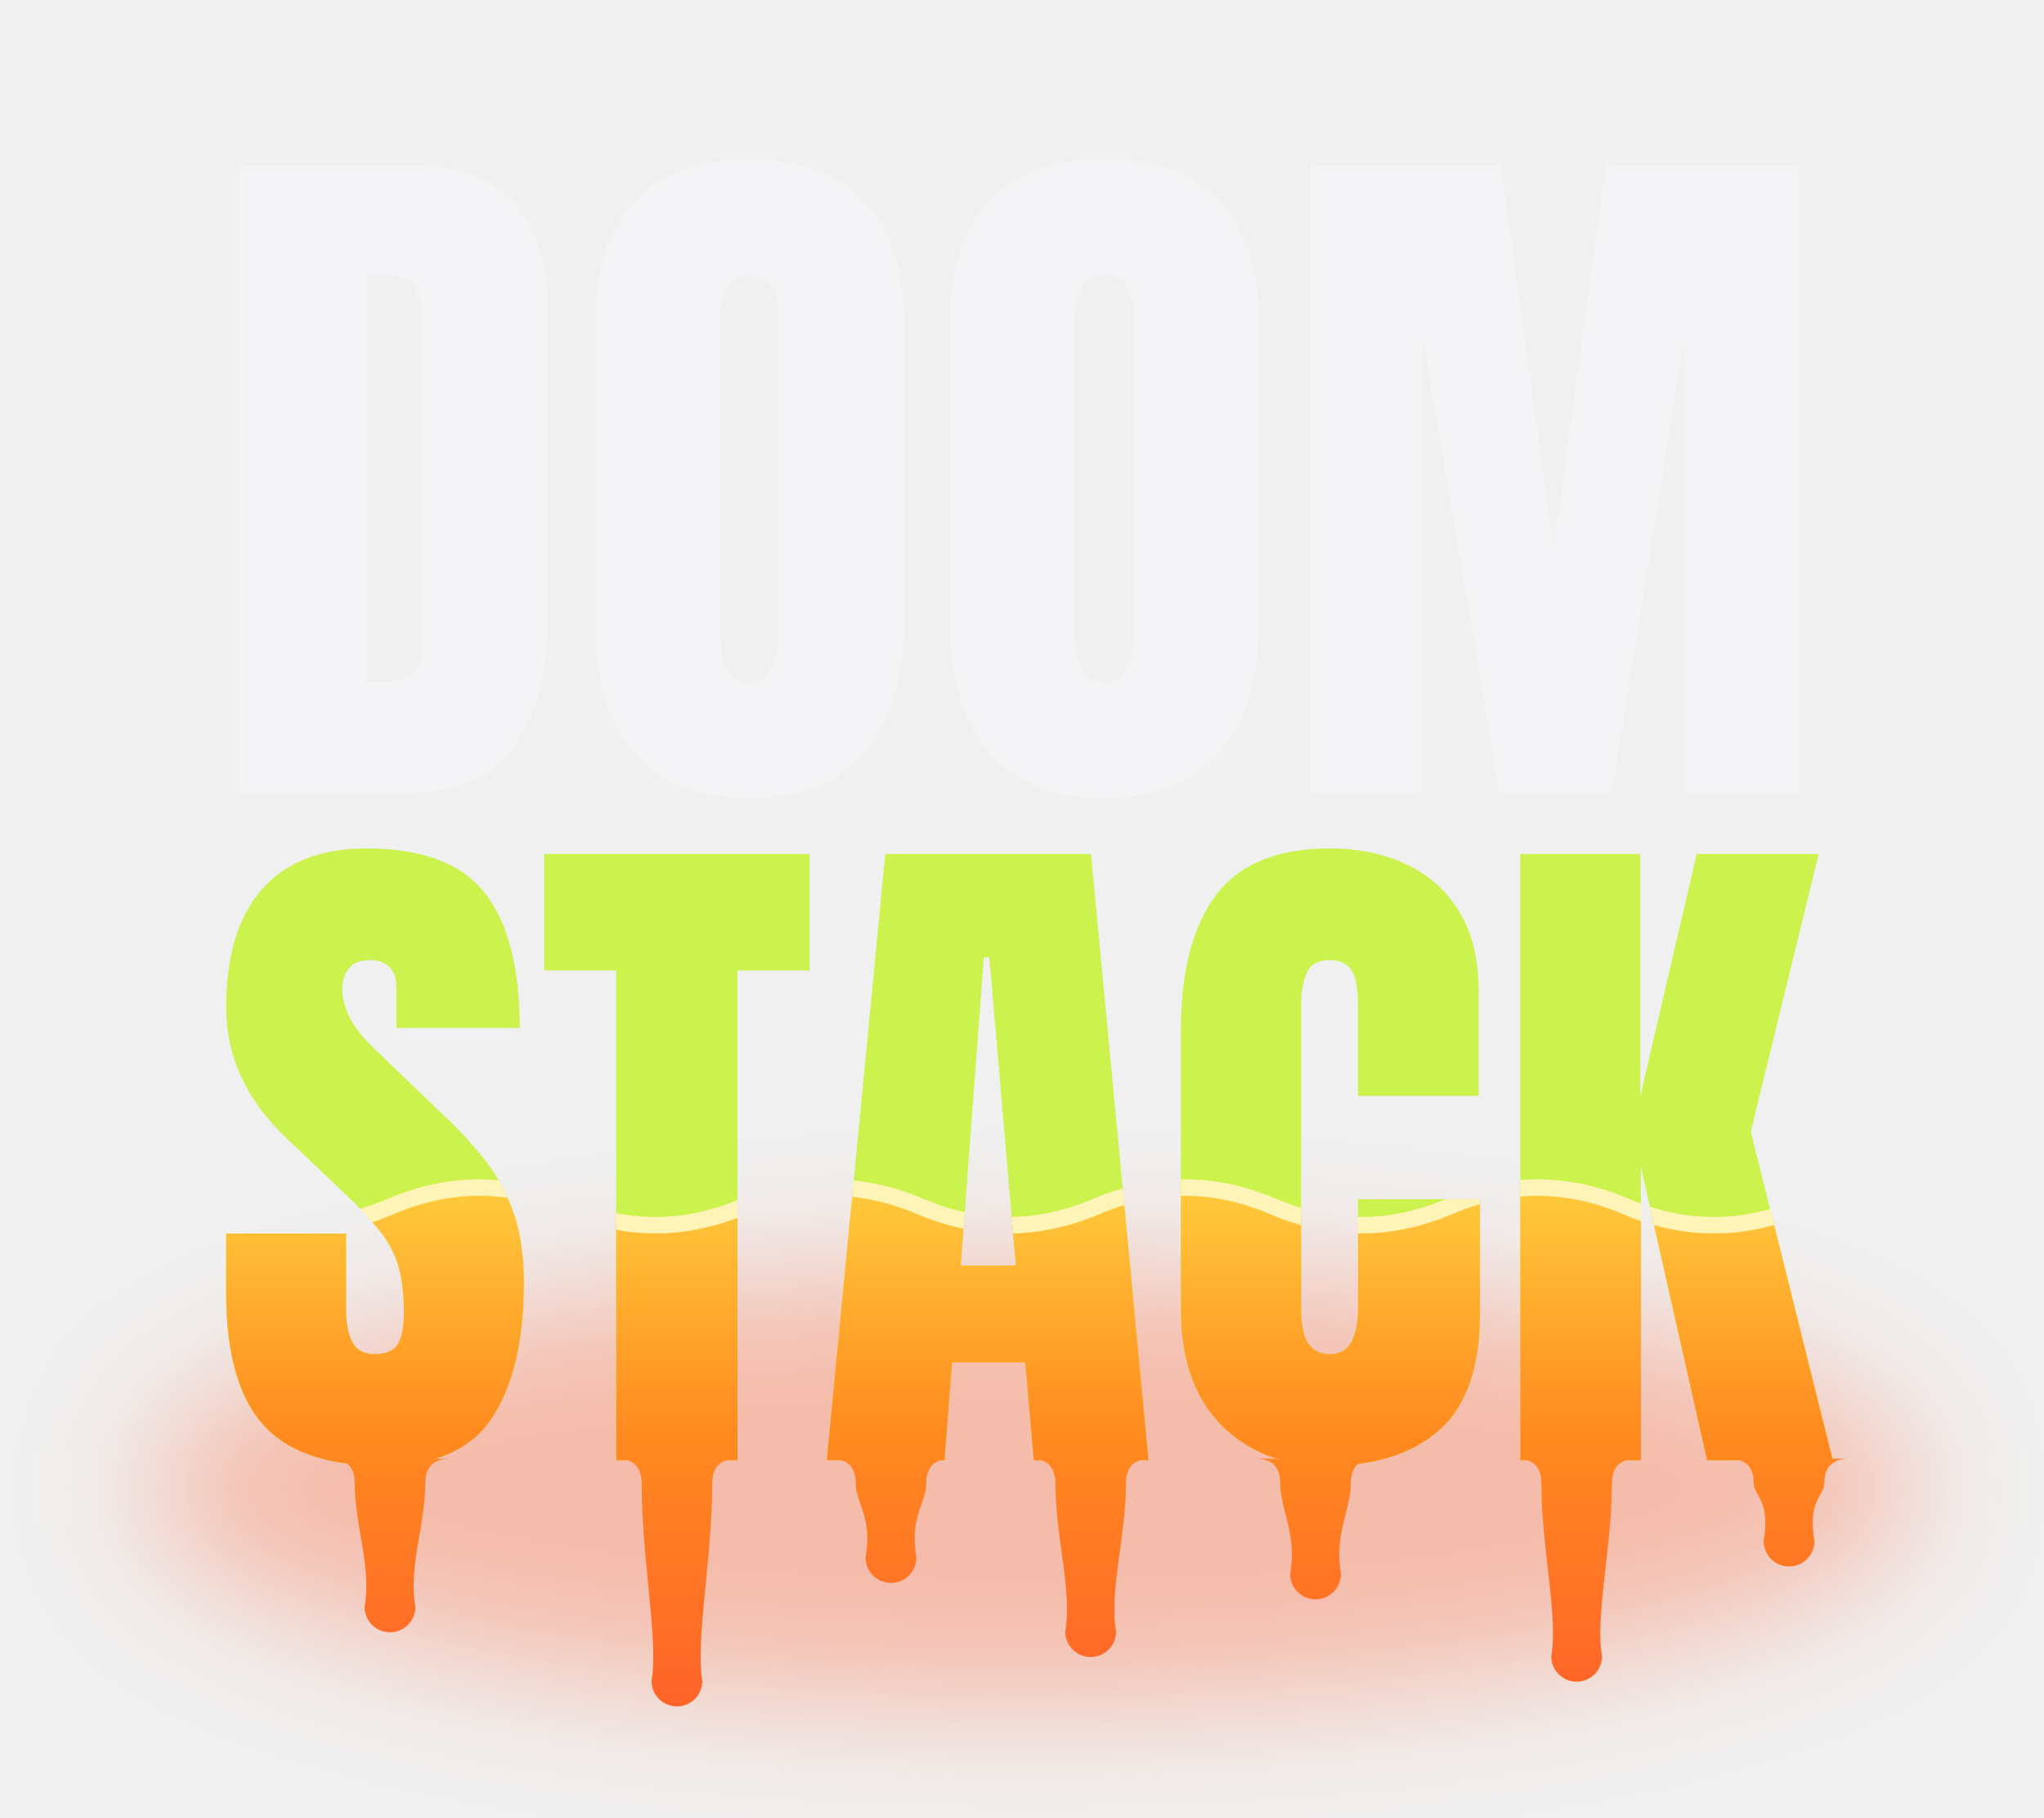
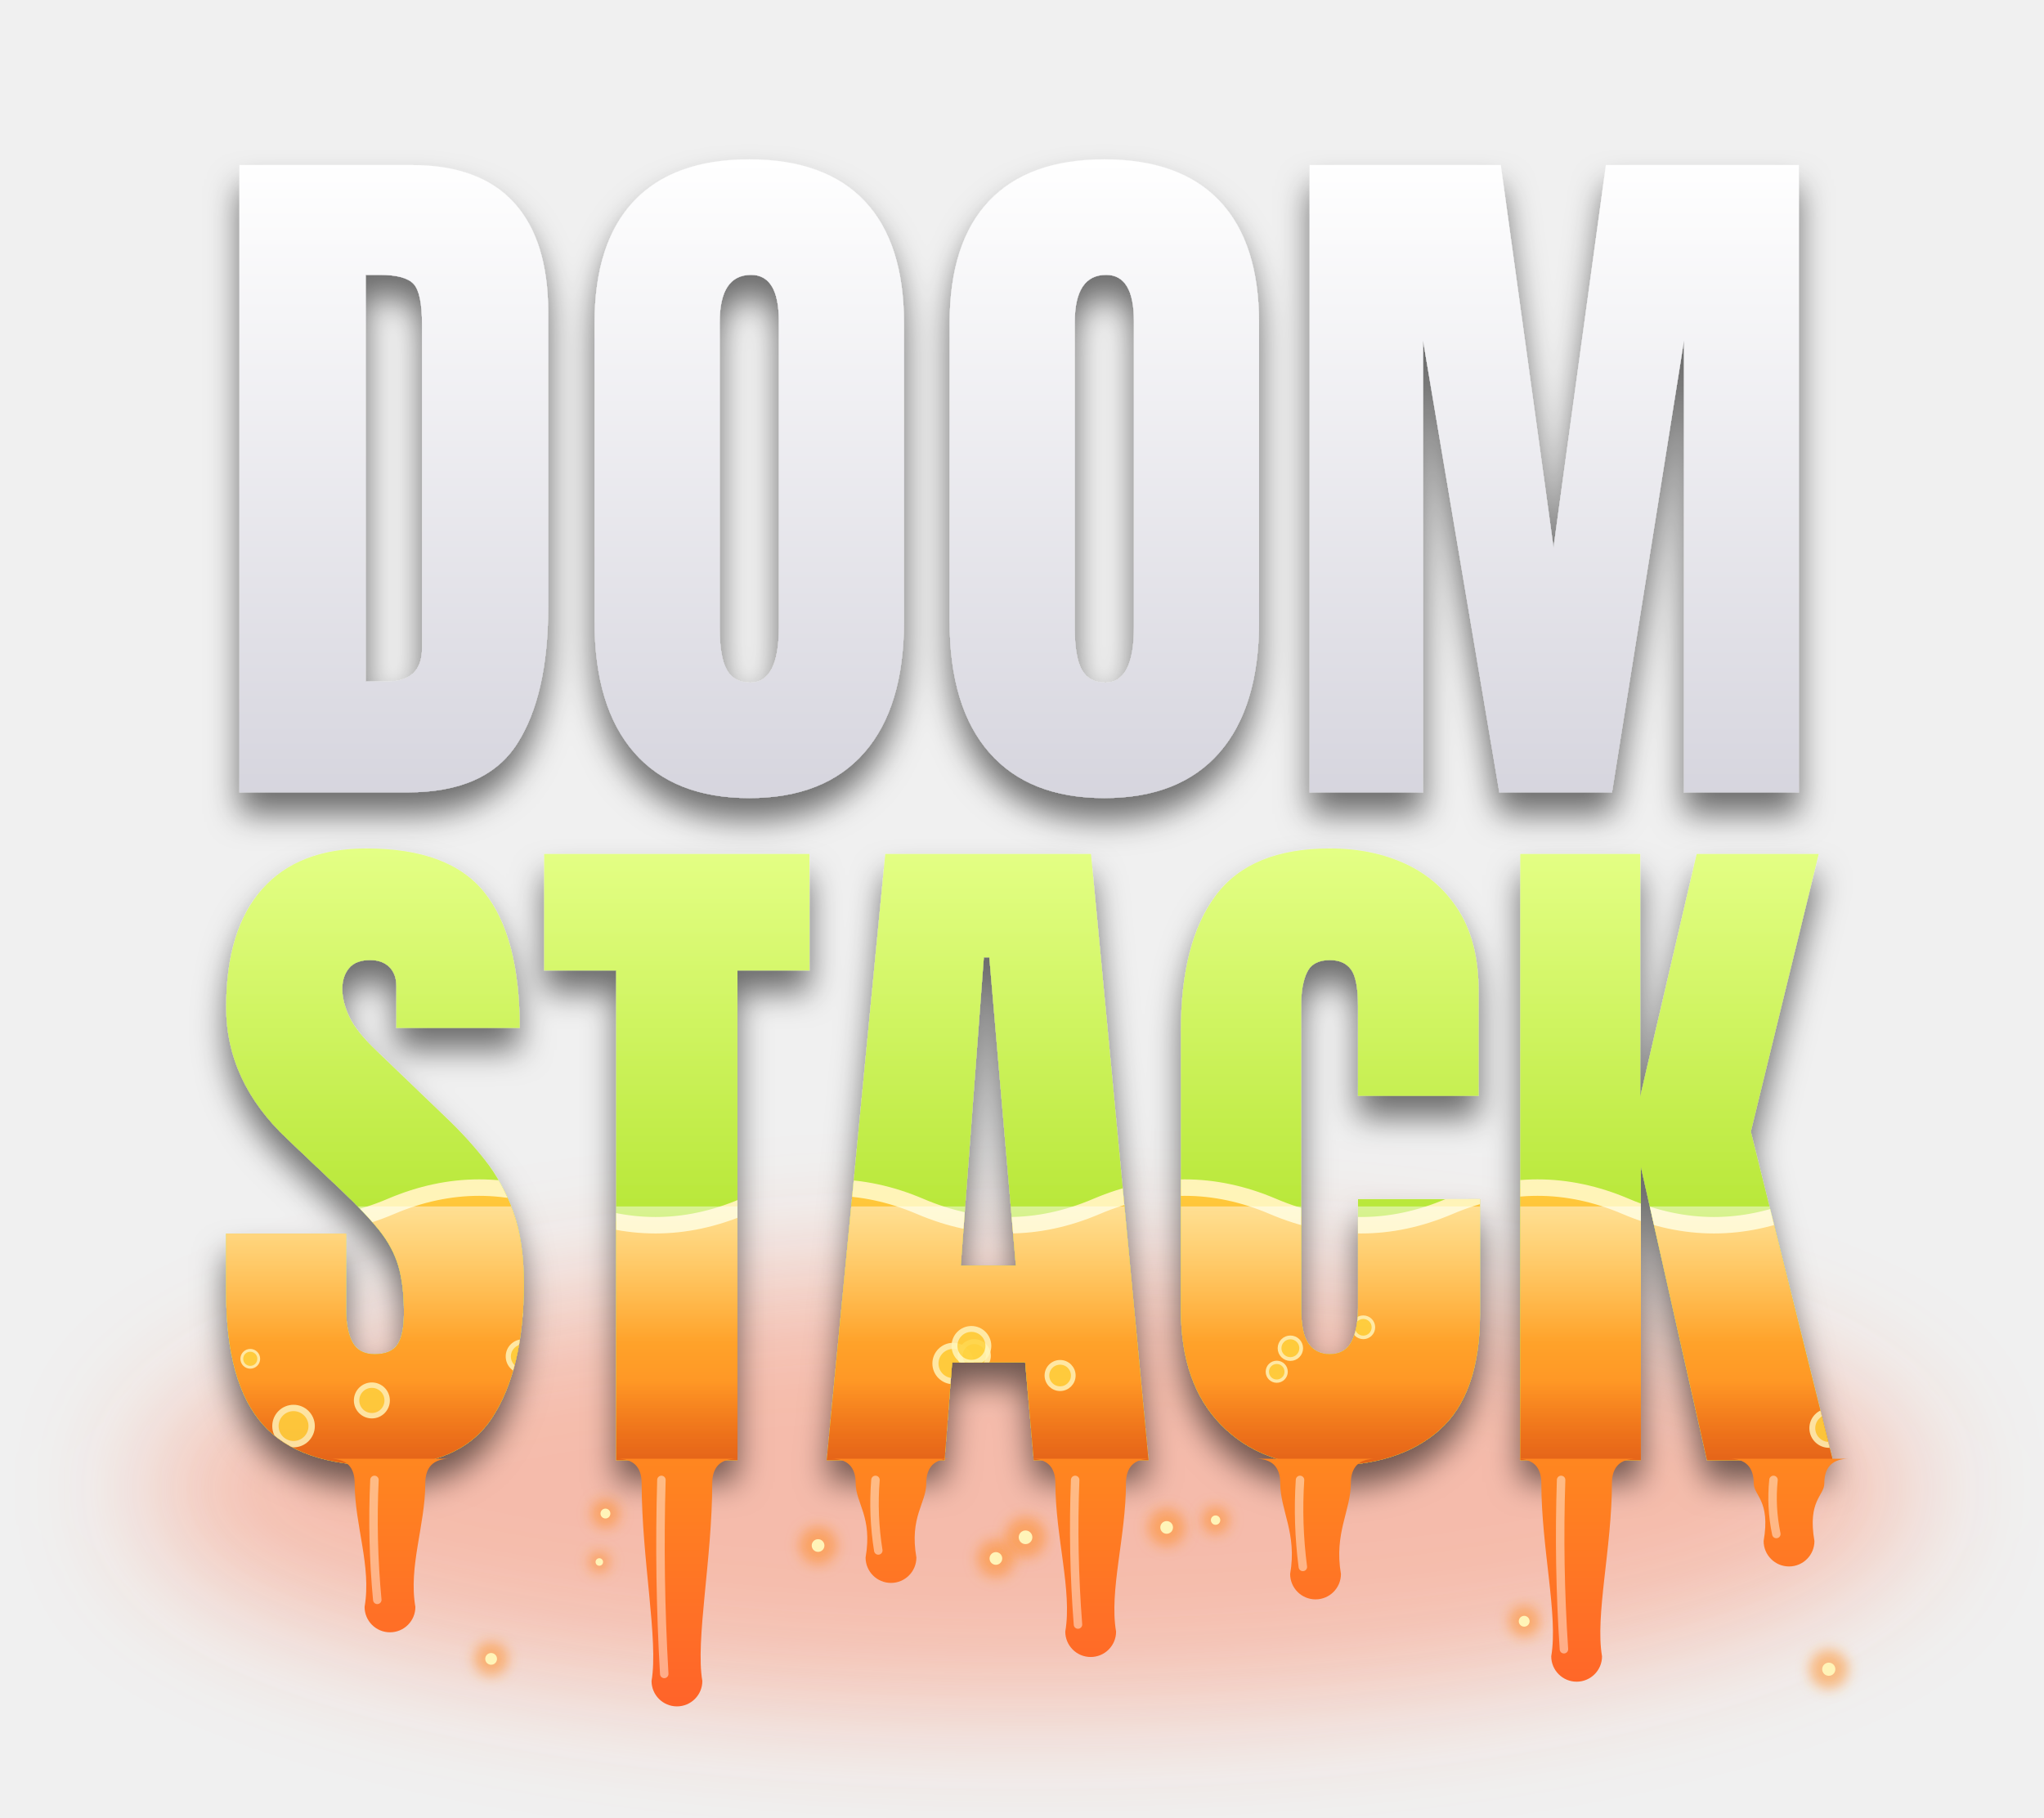
<svg xmlns="http://www.w3.org/2000/svg" width="869" height="773" viewBox="0 0 869 773">
  <defs>
    <clipPath id="stackClip">
      <path d="M162.656 623.285Q127.354 623.285 111.753 605.707Q96.152 588.129 96.152 549.75V524.555H147.129V556.782Q147.129 565.717 149.839 570.771Q152.549 575.825 159.287 575.825Q166.318 575.825 169.028 571.723Q171.738 567.621 171.738 558.246Q171.738 546.381 169.395 538.398Q167.051 530.414 161.265 523.163Q155.479 515.912 145.225 506.244L122.08 484.272Q96.152 459.809 96.152 428.315Q96.152 395.356 111.46 378.071Q126.768 360.785 155.771 360.785Q191.221 360.785 206.089 379.682Q220.957 398.578 220.957 437.104H168.516V419.379Q168.516 414.106 165.513 411.176Q162.51 408.246 157.383 408.246Q151.23 408.246 148.374 411.689Q145.518 415.131 145.518 420.551Q145.518 425.971 148.447 432.27Q151.377 438.569 160.02 446.772L189.756 475.336Q198.691 483.832 206.162 493.281Q213.633 502.729 218.174 515.253Q222.715 527.778 222.715 545.795Q222.715 582.123 209.312 602.704Q195.908 623.285 162.656 623.285Z M261.973 620.942V412.641H231.357V363.129H344.15V412.641H313.535V620.942Z M351.475 620.942 376.377 363.129H463.828L488.291 620.942H439.512L435.85 579.34H404.795L401.572 620.942ZM408.457 538.178H431.895L420.615 407.075H418.271Z M564.17 623.285Q536.191 623.285 519.126 605.854Q502.061 588.422 502.061 557.075V438.129Q502.061 400.629 516.929 380.707Q531.797 360.785 565.342 360.785Q583.652 360.785 597.935 367.524Q612.217 374.262 620.42 387.665Q628.623 401.069 628.623 421.43V465.961H577.354V427.875Q577.354 416.303 574.424 412.275Q571.494 408.246 565.342 408.246Q558.164 408.246 555.674 413.447Q553.184 418.647 553.184 427.289V556.342Q553.184 567.035 556.333 571.43Q559.482 575.825 565.342 575.825Q571.934 575.825 574.644 570.405Q577.354 564.985 577.354 556.342V509.907H629.209V558.686Q629.209 592.67 612.07 607.978Q594.932 623.285 564.17 623.285Z M646.348 620.942V363.129H697.324V466.401L721.348 363.129H773.203L744.346 481.196L779.209 620.942H725.742L697.617 496.137V620.942Z" />
    </clipPath>
    <clipPath id="doomClip">
      <path d="M101.822 336.942V70.194H175.177Q203.974 70.194 218.524 86.184Q233.074 102.173 233.074 132.94V257.827Q233.074 295.717 219.812 316.329Q206.551 336.942 173.359 336.942ZM155.474 289.806H164.72Q179.421 289.806 179.421 275.559V137.942Q179.421 124.604 175.859 120.74Q172.298 116.875 161.385 116.875H155.474Z M318.554 339.367Q286.575 339.367 269.676 320.043Q252.777 300.719 252.777 264.192V137.487Q252.777 103.234 269.524 85.502Q286.272 67.769 318.554 67.769Q350.837 67.769 367.584 85.502Q384.332 103.234 384.332 137.487V264.192Q384.332 300.719 367.433 320.043Q350.534 339.367 318.554 339.367ZM319.009 290.261Q331.134 290.261 331.134 266.769V136.578Q331.134 116.875 319.312 116.875Q305.975 116.875 305.975 137.032V267.072Q305.975 279.5 309.006 284.88Q312.037 290.261 319.009 290.261Z M469.509 339.367Q437.53 339.367 420.631 320.043Q403.732 300.719 403.732 264.192V137.487Q403.732 103.234 420.479 85.502Q437.227 67.769 469.509 67.769Q501.792 67.769 518.539 85.502Q535.287 103.234 535.287 137.487V264.192Q535.287 300.719 518.388 320.043Q501.489 339.367 469.509 339.367ZM469.964 290.261Q482.089 290.261 482.089 266.769V136.578Q482.089 116.875 470.267 116.875Q456.93 116.875 456.93 137.032V267.072Q456.93 279.5 459.961 284.88Q462.992 290.261 469.964 290.261Z M556.809 336.942V70.194H638.045L660.476 232.819L682.756 70.194H764.75V336.942H715.948V144.762L685.332 336.942H637.439L605.005 144.762V336.942Z" />
    </clipPath>
    <linearGradient id="lavaU" gradientUnits="userSpaceOnUse" x1="0" y1="493" x2="0" y2="753">
      <stop offset="0" stop-color="#ffd23f" />
      <stop offset="0.45" stop-color="#ff8a1f" />
      <stop offset="1" stop-color="#ff5a2c" />
    </linearGradient>
    <filter id="blur" x="-50%" y="-50%" width="200%" height="200%">
      <feGaussianBlur stdDeviation="28" />
    </filter>
+     <linearGradient id="doomFill" gradientUnits="userSpaceOnUse" x1="0" y1="68" x2="0" y2="339">
+       <stop offset="0" stop-color="#ffffff" />
+       <stop offset="1" stop-color="#d6d5de" />
+     </linearGradient>
+     <linearGradient id="stackFill" gradientUnits="userSpaceOnUse" x1="0" y1="361" x2="0" y2="513">
+       <stop offset="0" stop-color="#e4ff85" />
+       <stop offset="1" stop-color="#b9e83a" />
+     </linearGradient>
+     <linearGradient id="gloss" gradientUnits="userSpaceOnUse" x1="0" y1="513" x2="0" y2="571">
+       <stop offset="0" stop-color="#fff" stop-opacity="0.45" />
+       <stop offset="1" stop-color="#fff" stop-opacity="0" />
+     </linearGradient>
+     <filter id="depth" x="-10%" y="-10%" width="120%" height="140%">
+       <feDropShadow dx="0" dy="9.2" stdDeviation="6.6" flood-color="#000" flood-opacity="0.55" />
+     </filter>
+     <linearGradient id="crust" gradientUnits="userSpaceOnUse" x1="0" y1="587" x2="0" y2="623">
+       <stop offset="0" stop-color="#c2360f" stop-opacity="0" />
+       <stop offset="1" stop-color="#c2360f" stop-opacity="0.45" />
+     </linearGradient>
+     <filter id="spark" x="-100%" y="-100%" width="300%" height="300%">
+       <feGaussianBlur stdDeviation="2.5" />
+     </filter>
    <radialGradient id="gemGlow">
      <stop offset="0" stop-color="#7fe8ff" stop-opacity="0.55" />
      <stop offset="1" stop-color="#7fe8ff" stop-opacity="0" />
    </radialGradient>
  </defs>
  <ellipse cx="438" cy="633" rx="376" ry="92" fill="#ff5a2c" opacity="0.35" filter="url(#blur)" />
-   <path d="M101.822 336.942V70.194H175.177Q203.974 70.194 218.524 86.184Q233.074 102.173 233.074 132.94V257.827Q233.074 295.717 219.812 316.329Q206.551 336.942 173.359 336.942ZM155.474 289.806H164.72Q179.421 289.806 179.421 275.559V137.942Q179.421 124.604 175.859 120.74Q172.298 116.875 161.385 116.875H155.474Z M318.554 339.367Q286.575 339.367 269.676 320.043Q252.777 300.719 252.777 264.192V137.487Q252.777 103.234 269.524 85.502Q286.272 67.769 318.554 67.769Q350.837 67.769 367.584 85.502Q384.332 103.234 384.332 137.487V264.192Q384.332 300.719 367.433 320.043Q350.534 339.367 318.554 339.367ZM319.009 290.261Q331.134 290.261 331.134 266.769V136.578Q331.134 116.875 319.312 116.875Q305.975 116.875 305.975 137.032V267.072Q305.975 279.5 309.006 284.88Q312.037 290.261 319.009 290.261Z M469.509 339.367Q437.53 339.367 420.631 320.043Q403.732 300.719 403.732 264.192V137.487Q403.732 103.234 420.479 85.502Q437.227 67.769 469.509 67.769Q501.792 67.769 518.539 85.502Q535.287 103.234 535.287 137.487V264.192Q535.287 300.719 518.388 320.043Q501.489 339.367 469.509 339.367ZM469.964 290.261Q482.089 290.261 482.089 266.769V136.578Q482.089 116.875 470.267 116.875Q456.93 116.875 456.93 137.032V267.072Q456.93 279.5 459.961 284.88Q462.992 290.261 469.964 290.261Z M556.809 336.942V70.194H638.045L660.476 232.819L682.756 70.194H764.75V336.942H715.948V144.762L685.332 336.942H637.439L605.005 144.762V336.942Z" fill="#f4f4f6" />
-   <path d="M162.656 623.285Q127.354 623.285 111.753 605.707Q96.152 588.129 96.152 549.75V524.555H147.129V556.782Q147.129 565.717 149.839 570.771Q152.549 575.825 159.287 575.825Q166.318 575.825 169.028 571.723Q171.738 567.621 171.738 558.246Q171.738 546.381 169.395 538.398Q167.051 530.414 161.265 523.163Q155.479 515.912 145.225 506.244L122.08 484.272Q96.152 459.809 96.152 428.315Q96.152 395.356 111.46 378.071Q126.768 360.785 155.771 360.785Q191.221 360.785 206.089 379.682Q220.957 398.578 220.957 437.104H168.516V419.379Q168.516 414.106 165.513 411.176Q162.51 408.246 157.383 408.246Q151.23 408.246 148.374 411.689Q145.518 415.131 145.518 420.551Q145.518 425.971 148.447 432.27Q151.377 438.569 160.02 446.772L189.756 475.336Q198.691 483.832 206.162 493.281Q213.633 502.729 218.174 515.253Q222.715 527.778 222.715 545.795Q222.715 582.123 209.312 602.704Q195.908 623.285 162.656 623.285Z M261.973 620.942V412.641H231.357V363.129H344.15V412.641H313.535V620.942Z M351.475 620.942 376.377 363.129H463.828L488.291 620.942H439.512L435.85 579.34H404.795L401.572 620.942ZM408.457 538.178H431.895L420.615 407.075H418.271Z M564.17 623.285Q536.191 623.285 519.126 605.854Q502.061 588.422 502.061 557.075V438.129Q502.061 400.629 516.929 380.707Q531.797 360.785 565.342 360.785Q583.652 360.785 597.935 367.524Q612.217 374.262 620.42 387.665Q628.623 401.069 628.623 421.43V465.961H577.354V427.875Q577.354 416.303 574.424 412.275Q571.494 408.246 565.342 408.246Q558.164 408.246 555.674 413.447Q553.184 418.647 553.184 427.289V556.342Q553.184 567.035 556.333 571.43Q559.482 575.825 565.342 575.825Q571.934 575.825 574.644 570.405Q577.354 564.985 577.354 556.342V509.907H629.209V558.686Q629.209 592.67 612.07 607.978Q594.932 623.285 564.17 623.285Z M646.348 620.942V363.129H697.324V466.401L721.348 363.129H773.203L744.346 481.196L779.209 620.942H725.742L697.617 496.137V620.942Z" fill="#cbf24d" />
+   <path d="M101.822 336.942V70.194H175.177Q203.974 70.194 218.524 86.184Q233.074 102.173 233.074 132.94V257.827Q233.074 295.717 219.812 316.329Q206.551 336.942 173.359 336.942ZM155.474 289.806H164.72Q179.421 289.806 179.421 275.559V137.942Q179.421 124.604 175.859 120.74Q172.298 116.875 161.385 116.875H155.474Z M318.554 339.367Q286.575 339.367 269.676 320.043Q252.777 300.719 252.777 264.192V137.487Q252.777 103.234 269.524 85.502Q286.272 67.769 318.554 67.769Q350.837 67.769 367.584 85.502Q384.332 103.234 384.332 137.487V264.192Q384.332 300.719 367.433 320.043Q350.534 339.367 318.554 339.367ZM319.009 290.261Q331.134 290.261 331.134 266.769V136.578Q331.134 116.875 319.312 116.875Q305.975 116.875 305.975 137.032V267.072Q305.975 279.5 309.006 284.88Q312.037 290.261 319.009 290.261Z M469.509 339.367Q437.53 339.367 420.631 320.043Q403.732 300.719 403.732 264.192V137.487Q403.732 103.234 420.479 85.502Q437.227 67.769 469.509 67.769Q501.792 67.769 518.539 85.502Q535.287 103.234 535.287 137.487V264.192Q535.287 300.719 518.388 320.043Q501.489 339.367 469.509 339.367ZM469.964 290.261Q482.089 290.261 482.089 266.769V136.578Q482.089 116.875 470.267 116.875Q456.93 116.875 456.93 137.032V267.072Q456.93 279.5 459.961 284.88Q462.992 290.261 469.964 290.261Z M556.809 336.942V70.194H638.045L660.476 232.819L682.756 70.194H764.75V336.942H715.948V144.762L685.332 336.942H637.439L605.005 144.762V336.942Z" fill="url(#doomFill)" filter="url(#depth)" />
+   <path d="M162.656 623.285Q127.354 623.285 111.753 605.707Q96.152 588.129 96.152 549.75V524.555H147.129V556.782Q147.129 565.717 149.839 570.771Q152.549 575.825 159.287 575.825Q166.318 575.825 169.028 571.723Q171.738 567.621 171.738 558.246Q171.738 546.381 169.395 538.398Q167.051 530.414 161.265 523.163Q155.479 515.912 145.225 506.244L122.08 484.272Q96.152 459.809 96.152 428.315Q96.152 395.356 111.46 378.071Q126.768 360.785 155.771 360.785Q191.221 360.785 206.089 379.682Q220.957 398.578 220.957 437.104H168.516V419.379Q168.516 414.106 165.513 411.176Q162.51 408.246 157.383 408.246Q151.23 408.246 148.374 411.689Q145.518 415.131 145.518 420.551Q145.518 425.971 148.447 432.27Q151.377 438.569 160.02 446.772L189.756 475.336Q198.691 483.832 206.162 493.281Q213.633 502.729 218.174 515.253Q222.715 527.778 222.715 545.795Q222.715 582.123 209.312 602.704Q195.908 623.285 162.656 623.285Z M261.973 620.942V412.641H231.357V363.129H344.15V412.641H313.535V620.942Z M351.475 620.942 376.377 363.129H463.828L488.291 620.942H439.512L435.85 579.34H404.795L401.572 620.942ZM408.457 538.178H431.895L420.615 407.075H418.271Z M564.17 623.285Q536.191 623.285 519.126 605.854Q502.061 588.422 502.061 557.075V438.129Q502.061 400.629 516.929 380.707Q531.797 360.785 565.342 360.785Q583.652 360.785 597.935 367.524Q612.217 374.262 620.42 387.665Q628.623 401.069 628.623 421.43V465.961H577.354V427.875Q577.354 416.303 574.424 412.275Q571.494 408.246 565.342 408.246Q558.164 408.246 555.674 413.447Q553.184 418.647 553.184 427.289V556.342Q553.184 567.035 556.333 571.43Q559.482 575.825 565.342 575.825Q571.934 575.825 574.644 570.405Q577.354 564.985 577.354 556.342V509.907H629.209V558.686Q629.209 592.67 612.07 607.978Q594.932 623.285 564.17 623.285Z M646.348 620.942V363.129H697.324V466.401L721.348 363.129H773.203L744.346 481.196L779.209 620.942H725.742L697.617 496.137V620.942Z" fill="url(#stackFill)" filter="url(#depth)" />
  <g clip-path="url(#stackClip)">
    <path d="M16.2,513.0 q37.5,-16.0 75.0,0 q37.5,16.0 75.0,0 q37.5,-16.0 75.0,0 q37.5,16.0 75.0,0 q37.5,-16.0 75.0,0 q37.5,16.0 75.0,0 q37.5,-16.0 75.0,0 q37.5,16.0 75.0,0 q37.5,-16.0 75.0,0 q37.5,16.0 75.0,0 q37.5,-16.0 75.0,0 q37.5,16.0 75.0,0 V663.3 H16.2Z" fill="url(#lavaU)" />
    <path d="M16.2,513.0 q37.5,-16.0 75.0,0 q37.5,16.0 75.0,0 q37.5,-16.0 75.0,0 q37.5,16.0 75.0,0 q37.5,-16.0 75.0,0 q37.5,16.0 75.0,0 q37.5,-16.0 75.0,0 q37.5,16.0 75.0,0 q37.5,-16.0 75.0,0 q37.5,16.0 75.0,0 q37.5,-16.0 75.0,0 q37.5,16.0 75.0,0 " fill="none" stroke="#fff4b8" stroke-width="7" />
+     <rect x="76" y="513" width="723" height="58" fill="url(#gloss)" />
+     <rect x="76" y="587" width="723" height="42" fill="url(#crust)" />
+     <circle cx="405.2" cy="579.8" r="7.5" fill="#ffd23f" stroke="#fff4b8" stroke-width="2.6" opacity="0.85" />
+     <circle cx="414.2" cy="576.5" r="6.0" fill="#ffd23f" stroke="#fff4b8" stroke-width="2.1" opacity="0.85" />
+     <circle cx="222.3" cy="576.8" r="6.2" fill="#ffd23f" stroke="#fff4b8" stroke-width="2.2" opacity="0.85" />
+     <circle cx="637.8" cy="550.5" r="4.7" fill="#ffd23f" stroke="#fff4b8" stroke-width="1.6" opacity="0.85" />
+     <circle cx="158.1" cy="595.5" r="6.5" fill="#ffd23f" stroke="#fff4b8" stroke-width="2.3" opacity="0.85" />
+     <circle cx="124.8" cy="606.4" r="7.7" fill="#ffd23f" stroke="#fff4b8" stroke-width="2.7" opacity="0.85" />
+     <circle cx="542.8" cy="583.3" r="4.0" fill="#ffd23f" stroke="#fff4b8" stroke-width="1.4" opacity="0.85" />
+     <circle cx="106.4" cy="577.8" r="3.6" fill="#ffd23f" stroke="#fff4b8" stroke-width="1.2" opacity="0.85" />
+     <circle cx="226.1" cy="559.8" r="3.4" fill="#ffd23f" stroke="#fff4b8" stroke-width="1.2" opacity="0.85" />
+     <circle cx="413.0" cy="572.3" r="7.2" fill="#ffd23f" stroke="#fff4b8" stroke-width="2.5" opacity="0.85" />
+     <circle cx="450.7" cy="584.9" r="5.6" fill="#ffd23f" stroke="#fff4b8" stroke-width="2.0" opacity="0.85" />
+     <circle cx="548.6" cy="573.3" r="4.6" fill="#ffd23f" stroke="#fff4b8" stroke-width="1.6" opacity="0.85" />
+     <circle cx="777.6" cy="607.3" r="7.1" fill="#ffd23f" stroke="#fff4b8" stroke-width="2.5" opacity="0.85" />
+     <circle cx="579.6" cy="564.4" r="4.3" fill="#ffd23f" stroke="#fff4b8" stroke-width="1.5" opacity="0.85" />
  </g>
  <path fill="url(#lavaU)" d="M140.3,620.3 Q150.8,620.3 150.8,630.8 C150.8,648.6 158.0,666.0 155.0,683.3 A10.8,10.8 0 0 0 176.6,683.3 C173.6,666.0 180.8,648.6 180.8,630.8 Q180.8,620.3 191.3,620.3 Z" />
+   <path d="M159.2,629.3 Q158.0,654.8 160.4,680.3" fill="none" stroke="#fff" stroke-opacity="0.45" stroke-width="3.6" stroke-linecap="round" />
  <path fill="url(#lavaU)" d="M262.3,620.3 Q272.8,620.3 272.8,630.8 C272.8,662.8 280.0,697.5 277.0,714.8 A10.8,10.8 0 0 0 298.6,714.8 C295.6,697.5 302.8,662.8 302.8,630.8 Q302.8,620.3 313.3,620.3 Z" />
+   <path d="M281.2,629.3 Q280.0,670.5 282.4,711.8" fill="none" stroke="#fff" stroke-opacity="0.45" stroke-width="3.6" stroke-linecap="round" />
  <path fill="url(#lavaU)" d="M353.3,620.3 Q363.8,620.3 363.8,630.8 C363.8,639.2 371.0,645.0 368.0,662.3 A10.8,10.8 0 0 0 389.6,662.3 C386.6,645.0 393.8,639.2 393.8,630.8 Q393.8,620.3 404.3,620.3 Z" />
+   <path d="M372.2,629.3 Q371.0,644.3 373.4,659.3" fill="none" stroke="#fff" stroke-opacity="0.45" stroke-width="3.6" stroke-linecap="round" />
  <path fill="url(#lavaU)" d="M438.2,620.3 Q448.7,620.3 448.7,630.8 C448.7,653.4 455.9,676.5 452.9,693.8 A10.8,10.8 0 0 0 474.5,693.8 C471.5,676.5 478.7,653.4 478.7,630.8 Q478.7,620.3 489.2,620.3 Z" />
+   <path d="M457.1,629.3 Q455.9,660.0 458.3,690.8" fill="none" stroke="#fff" stroke-opacity="0.45" stroke-width="3.6" stroke-linecap="round" />
  <path fill="url(#lavaU)" d="M533.8,620.3 Q544.3,620.3 544.3,630.8 C544.3,642.3 551.5,652.0 548.5,669.3 A10.8,10.8 0 0 0 570.1,669.3 C567.1,652.0 574.3,642.3 574.3,630.8 Q574.3,620.3 584.8,620.3 Z" />
+   <path d="M552.7,629.3 Q551.5,647.8 553.9,666.3" fill="none" stroke="#fff" stroke-opacity="0.45" stroke-width="3.6" stroke-linecap="round" />
  <path fill="url(#lavaU)" d="M644.8,620.3 Q655.3,620.3 655.3,630.8 C655.3,658.1 662.5,687.0 659.5,704.3 A10.8,10.8 0 0 0 681.1,704.3 C678.1,687.0 685.3,658.1 685.3,630.8 Q685.3,620.3 695.8,620.3 Z" />
+   <path d="M663.7,629.3 Q662.5,665.3 664.9,701.3" fill="none" stroke="#fff" stroke-opacity="0.45" stroke-width="3.6" stroke-linecap="round" />
  <path fill="url(#lavaU)" d="M735.1,620.3 Q745.6,620.3 745.6,630.8 C745.6,636.0 752.8,638.0 749.8,655.3 A10.8,10.8 0 0 0 771.4,655.3 C768.4,638.0 775.6,636.0 775.6,630.8 Q775.6,620.3 786.1,620.3 Z" />
+   <path d="M754.0,629.3 Q752.8,640.8 755.2,652.3" fill="none" stroke="#fff" stroke-opacity="0.45" stroke-width="3.6" stroke-linecap="round" />
+   <circle cx="208.8" cy="705.4" r="7.4" fill="#ff8a1f" opacity="0.5" filter="url(#spark)" />
+   <circle cx="208.8" cy="705.4" r="2.5" fill="#fff4b8" />
+   <circle cx="423.4" cy="662.7" r="8.1" fill="#ff8a1f" opacity="0.5" filter="url(#spark)" />
+   <circle cx="423.4" cy="662.7" r="2.7" fill="#fff4b8" />
+   <circle cx="648.0" cy="689.4" r="6.8" fill="#ff8a1f" opacity="0.5" filter="url(#spark)" />
+   <circle cx="648.0" cy="689.4" r="2.3" fill="#fff4b8" />
+   <circle cx="257.4" cy="643.6" r="6.2" fill="#ff8a1f" opacity="0.5" filter="url(#spark)" />
+   <circle cx="257.4" cy="643.6" r="2.1" fill="#fff4b8" />
+   <circle cx="496.0" cy="649.5" r="8.1" fill="#ff8a1f" opacity="0.5" filter="url(#spark)" />
+   <circle cx="496.0" cy="649.5" r="2.7" fill="#fff4b8" />
+   <circle cx="254.8" cy="664.2" r="4.7" fill="#ff8a1f" opacity="0.5" filter="url(#spark)" />
+   <circle cx="254.8" cy="664.2" r="1.6" fill="#fff4b8" />
+   <circle cx="777.5" cy="709.8" r="8.4" fill="#ff8a1f" opacity="0.5" filter="url(#spark)" />
+   <circle cx="777.5" cy="709.8" r="2.8" fill="#fff4b8" />
+   <circle cx="516.8" cy="646.4" r="6.0" fill="#ff8a1f" opacity="0.5" filter="url(#spark)" />
+   <circle cx="516.8" cy="646.4" r="2.0" fill="#fff4b8" />
+   <circle cx="436.0" cy="653.7" r="8.8" fill="#ff8a1f" opacity="0.5" filter="url(#spark)" />
+   <circle cx="436.0" cy="653.7" r="2.9" fill="#fff4b8" />
+   <circle cx="347.8" cy="657.2" r="8.2" fill="#ff8a1f" opacity="0.5" filter="url(#spark)" />
+   <circle cx="347.8" cy="657.2" r="2.7" fill="#fff4b8" />
</svg>
